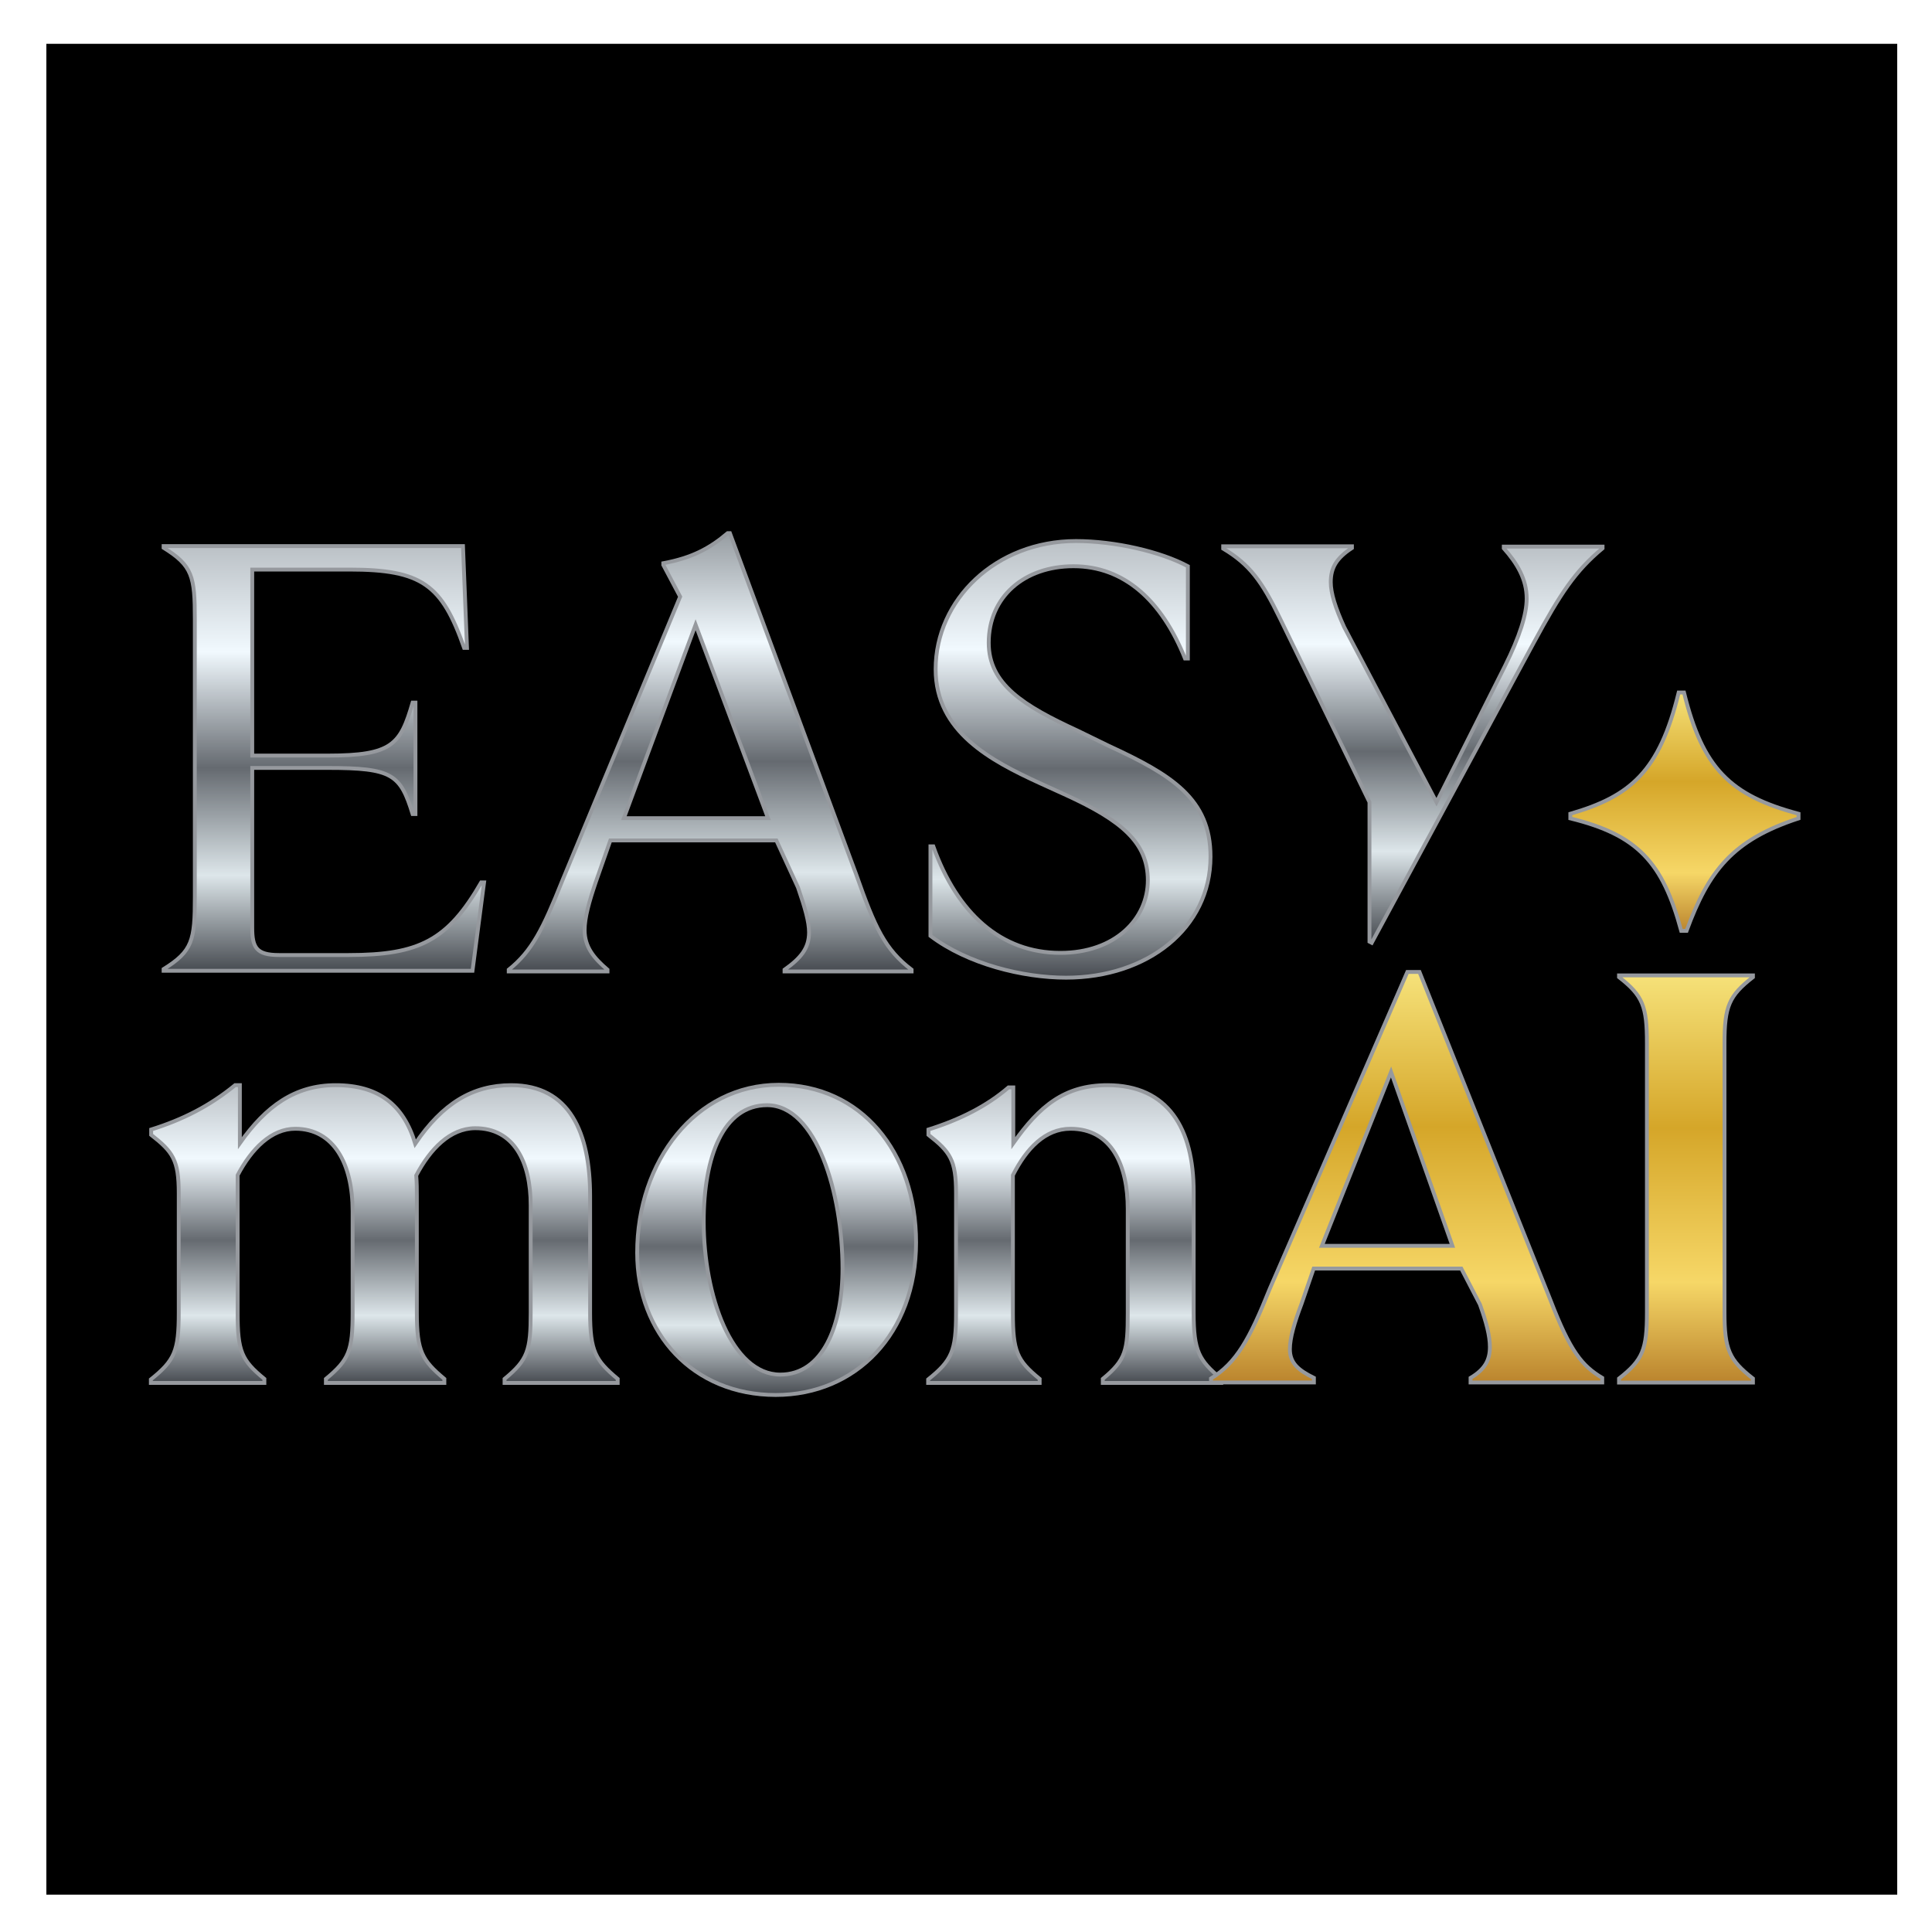
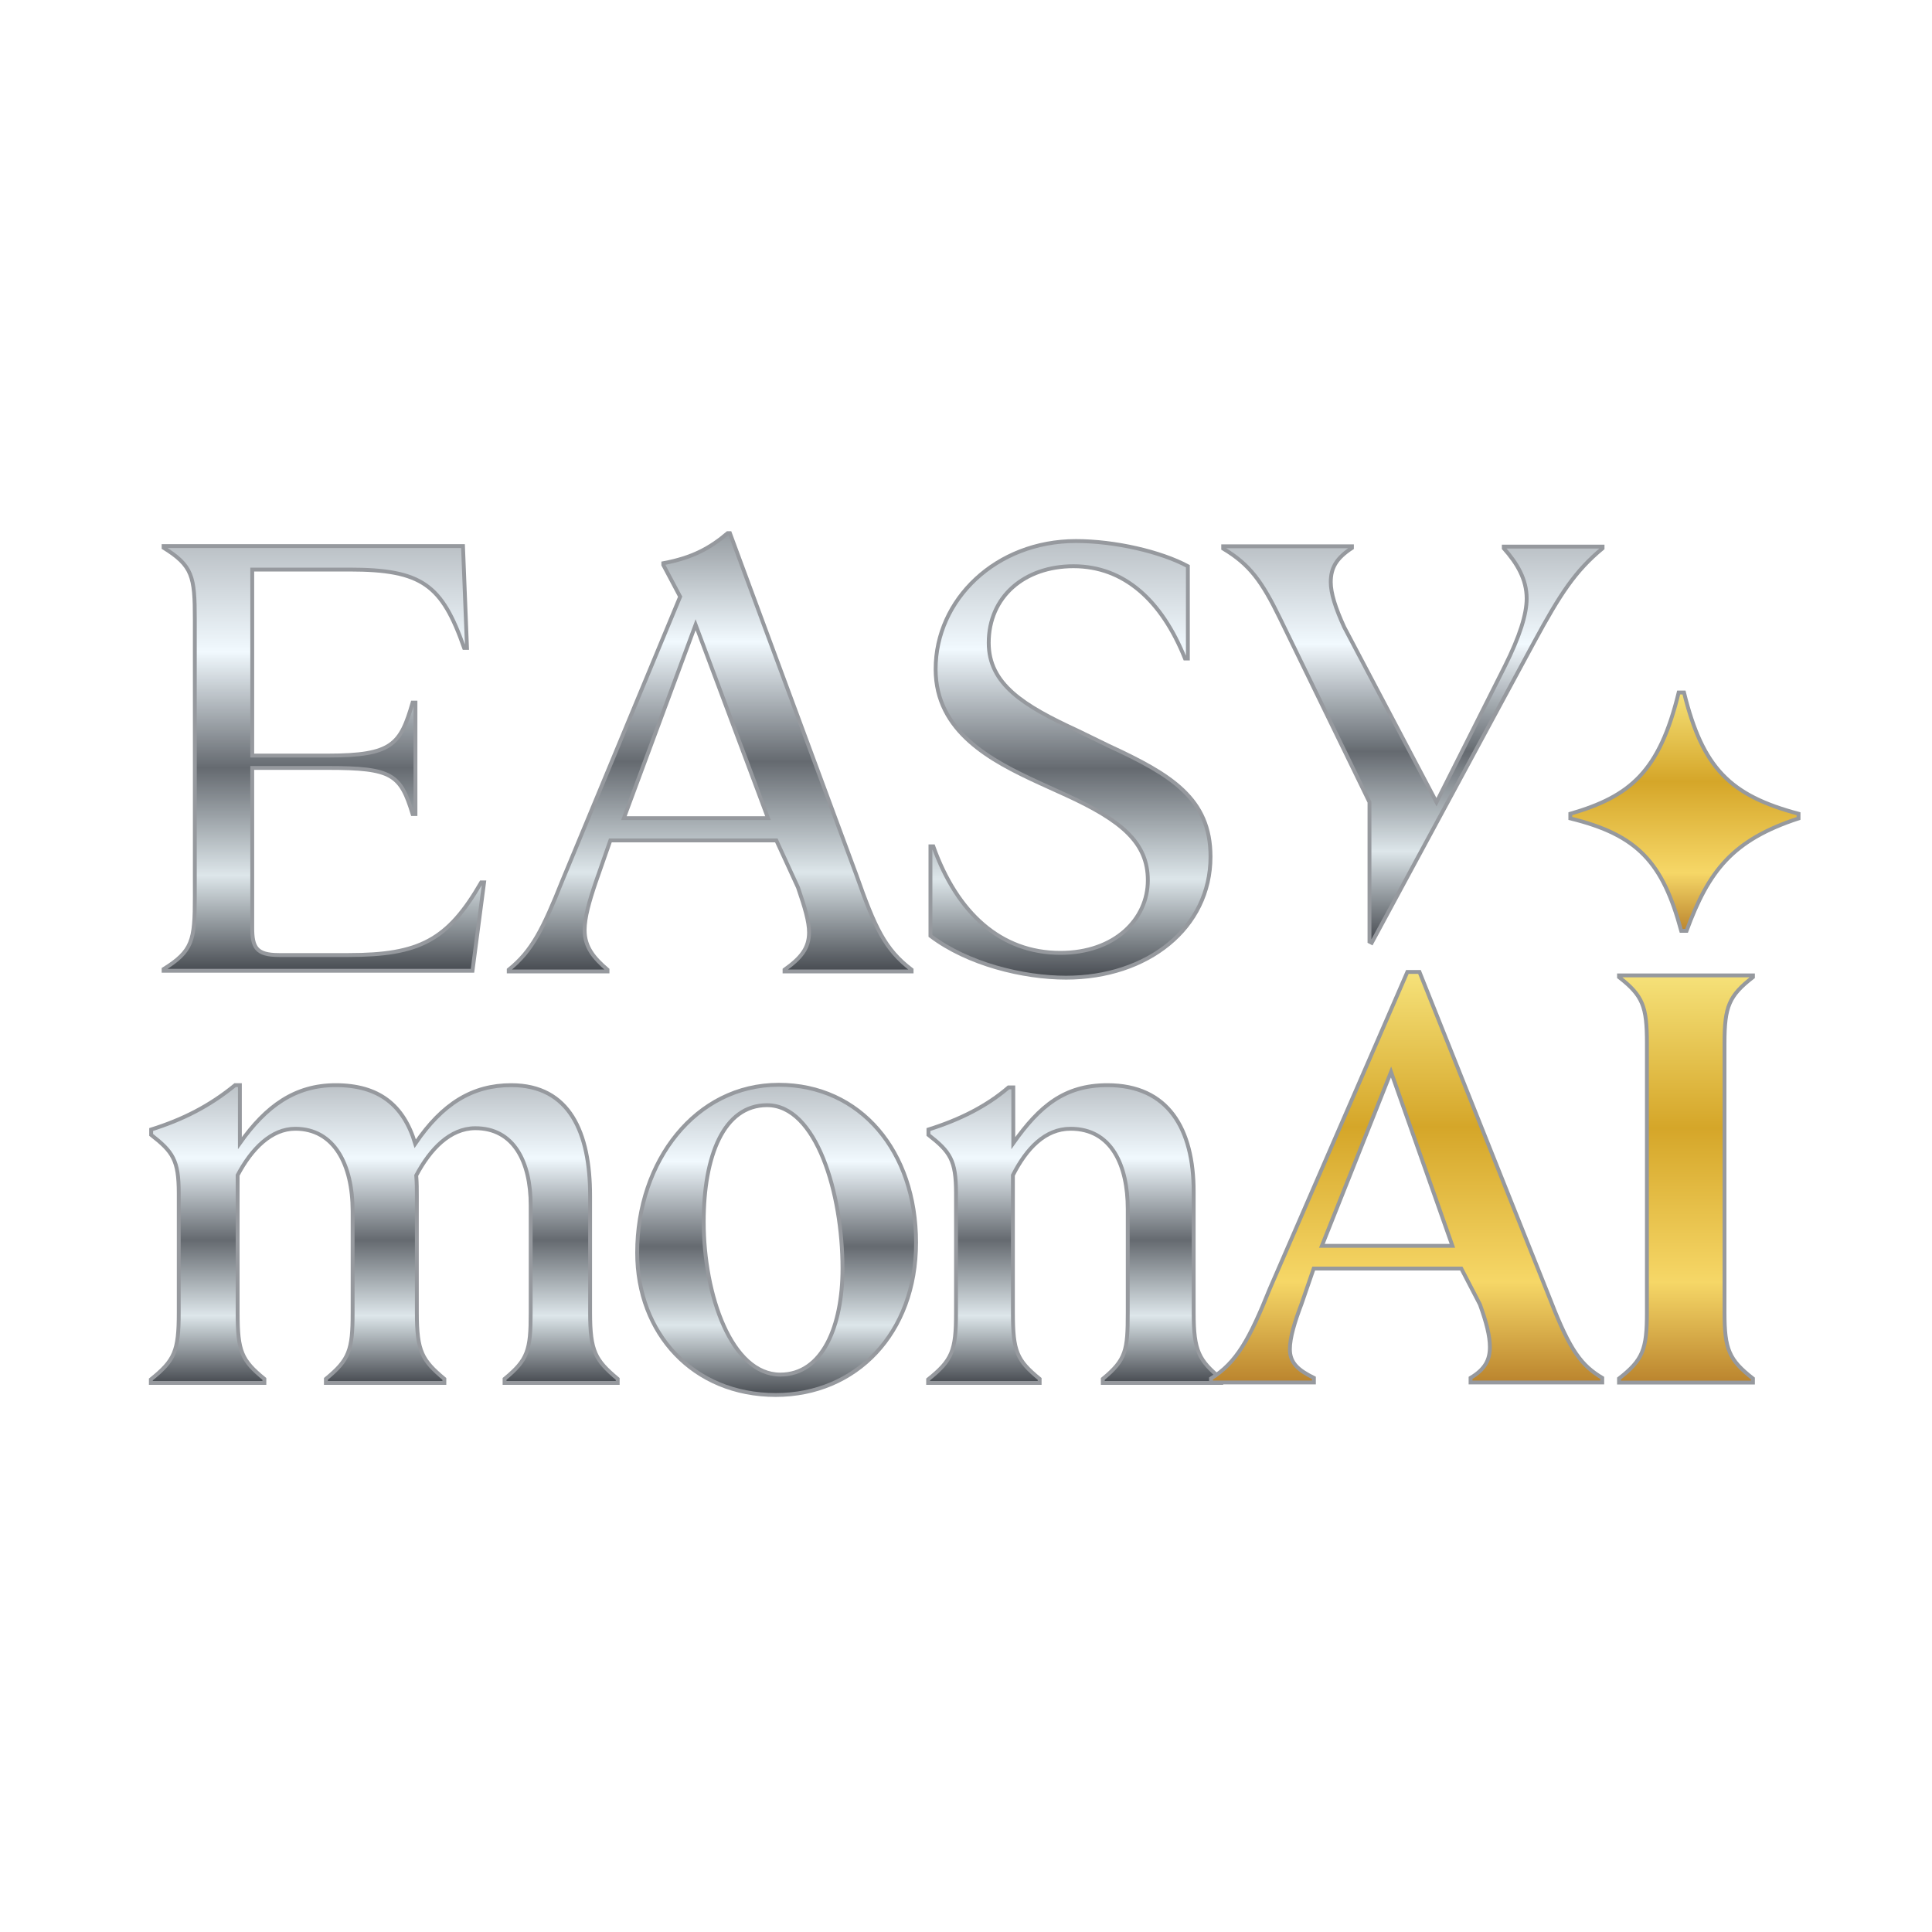
<svg xmlns="http://www.w3.org/2000/svg" width="250" height="250" fill="none" viewBox="0 0 250 250">
-   <rect x="6" y="5.669" width="239.5" height="239.5" fill="#000" />
  <path d="m21.17 125.4c3.74-2.33 4.04-3.69 4.04-9.33v-35.93c0-5.57-0.3-6.93-4.04-9.26v-0.22h38.74l0.52 13.18h-0.37c-2.87-8.17-5.43-10.14-14.87-10.14h-12.55v24.07h9.8c8.32 0 9.38-1.43 10.95-6.85h0.37v14.42h-0.37c-1.57-5.13-2.63-5.97-10.95-5.97h-9.8v20.67c0 2.56 0.52 3.54 3.46 3.54h9.01c9.16 0 12.83-1.9 17.16-9.4h0.37l-1.5 11.44h-39.97v-0.22z" fill="url(#paint0_linear_123_13)" stroke="#96999E" stroke-miterlimit="10" stroke-width=".5" />
  <path d="m65.83 125.7v-0.22c3.01-2.41 4.44-5.28 6.93-11.52l15.25-36.75-2.18-4.11v-0.22c3.74-0.7 6-1.92 8.33-3.89h0.29l16.36 44.21c2.41 6.85 3.7 9.65 7.15 12.28v0.22h-16.44v-0.22c2.11-1.5 3.17-2.78 3.17-4.83 0-1.36-0.52-3.18-1.43-5.81l-2.8-6.09h-21.48l-1.9 5.43c-0.84 2.48-1.43 4.57-1.43 6.17 0 2.2 1.21 3.63 2.96 5.13v0.22h-12.78zm14.9-19.83h18.65l-9.37-25.03-9.28 25.03z" fill="url(#paint1_linear_123_13)" stroke="#96999E" stroke-miterlimit="10" stroke-width=".5" />
  <path d="m120.4 121.1v-11.58h0.37c3.08 8.62 8.72 13.78 16.44 13.78 7.07 0 11.32-4.38 11.32-9.39 0-4.86-3.38-7.73-10.59-11.03l-3.45-1.57c-6.24-2.87-13.42-6.61-13.42-14.71 0-9.01 7.79-16.59 18.16-16.59 5.01 0 10.95 1.36 14.48 3.26v11.94h-0.37c-3.01-7.5-7.87-11.94-14.43-11.94-6.38 0-10.97 3.96-10.97 9.91 0 5.35 4.51 8.15 11.51 11.37l4.04 1.97c8.1 3.74 13.15 6.83 13.15 14.33 0 9.28-8.17 15.66-18.69 15.66-5.57 0-12.72-1.75-17.55-5.41z" fill="url(#paint2_linear_123_13)" stroke="#96999E" stroke-miterlimit="10" stroke-width=".5" />
  <path d="m177.5 122-0.29-0.15v-18.05l-11.58-23.78c-2.33-4.78-3.9-6.97-7.35-9.03v-0.3h16.66v0.22c-1.97 1.29-2.74 2.52-2.74 4.42 0 1.43 0.6 3.33 1.74 5.82l11.94 22.65 8.86-17.62c1.9-3.81 2.81-6.68 2.81-8.73 0-2.48-1.21-4.53-2.96-6.5v-0.22h12.78v0.22c-3.53 2.94-5.43 5.81-8.88 12.18l-20.99 38.87z" fill="url(#paint3_linear_123_13)" stroke="#96999E" stroke-miterlimit="10" stroke-width=".5" />
  <path d="m19.52 178.5c3.09-2.48 3.61-3.69 3.61-8.63v-15.47c0-4.3-0.77-5.36-3.57-7.55v-0.69c4.11-1.29 7.56-3.04 10.86-5.74h0.62v7.5c3.38-4.78 7.12-7.5 12.4-7.5 5.57 0 8.79 2.56 10.29 7.57 3.53-5.2 7.41-7.57 12.42-7.57 7.58 0 10.21 6.17 10.21 14.34v15.11c0 5.01 0.7 6.15 3.57 8.56v0.52h-14.64v-0.52c3.01-2.48 3.38-3.7 3.38-8.56v-13.9c0-5.64-2.19-10.01-7.2-9.98-3.23 0.03-5.78 2.66-7.61 6.11 0.08 0.98 0.08 1.82 0.08 2.73v15.04c0 5.01 0.69 6.15 3.56 8.56v0.52h-15.33v-0.52c3.01-2.48 3.46-3.7 3.46-8.56v-13.13c0-6.09-2.41-10.68-7.42-10.68-3.08 0-5.64 2.56-7.46 6.01v17.8c0 5.01 0.52 6.15 3.46 8.56v0.52h-14.69v-0.45z" fill="url(#paint4_linear_123_13)" stroke="#96999E" stroke-miterlimit="10" stroke-width=".5" />
  <path d="m82.45 162.1c0-11.86 7.58-21.73 18.32-21.73 10.59 0 17.77 8.62 17.77 20.41s-7.79 19.73-18.16 19.73c-10.67 0-17.93-7.94-17.93-18.41zm26.57 2.05c0-9.73-3.38-21.14-9.76-21.14-5.64 0-8.2 6.61-8.2 15.07 0 9.52 3.6 19.79 9.91 19.79 5.49 0 8.05-6.31 8.05-13.72z" fill="url(#paint5_linear_123_13)" stroke="#96999E" stroke-miterlimit="10" stroke-width=".5" />
  <path d="m120.1 178.5c3.09-2.48 3.61-3.69 3.61-8.63v-15.47c0-4.3-0.77-5.36-3.57-7.55v-0.69c4.11-1.29 7.56-3.04 10.36-5.45h0.62v7.21c3.38-4.78 6.61-7.5 12.18-7.5 7.86 0 11.16 5.64 11.16 13.81v15.64c0 5.01 0.7 6.15 3.57 8.56v0.52h-15.33v-0.52c3.01-2.48 3.23-3.7 3.23-8.56v-13.43c0-5.57-2.05-10.38-7.4-10.38-3.3 0-5.71 2.56-7.46 6.01v17.8c0 5.01 0.52 6.15 3.46 8.56v0.52h-14.43v-0.45z" fill="url(#paint6_linear_123_13)" stroke="#96999E" stroke-miterlimit="10" stroke-width=".5" />
  <path d="m156.7 178.9v-0.52c3.3-2.04 4.98-5.06 7.61-11.62l17.8-40.99h1.57l16.96 42.49c2.56 6.64 4.06 8.46 6.69 10.04v0.59h-17.04v-0.59c1.9-1.13 2.5-2.35 2.5-4 0-1.43-0.45-3.18-1.29-5.51l-2.41-4.64h-19.1l-1.57 4.56c-0.91 2.41-1.51 4.38-1.51 5.88 0 1.82 1.14 2.73 3.11 3.71v0.59h-13.32v0.01zm14.35-17.69h16.89l-7.94-22.5-8.95 22.5z" fill="url(#paint7_linear_123_13)" stroke="#96999E" stroke-miterlimit="10" stroke-width=".5" />
  <path d="m209.5 178.9v-0.52c3.09-2.41 3.61-3.77 3.61-8.56v-34.82c0-4.79-0.52-6.15-3.61-8.56v-0.22h17.33v0.22c-3.09 2.41-3.68 3.77-3.68 8.56v34.82c0 4.79 0.59 6.15 3.68 8.56v0.52h-17.33z" fill="url(#paint8_linear_123_13)" stroke="#96999E" stroke-miterlimit="10" stroke-width=".5" />
  <path d="m203.2 105.3c7.79-2.26 11.53-5.48 14.02-15.69h0.69c2.41 9.79 5.94 13.32 14.82 15.69v0.6c-8.53 2.8-11.62 6.76-14.49 14.55h-0.69c-2.41-8.88-5.64-12.41-14.35-14.55v-0.6z" fill="url(#paint9_linear_123_13)" stroke="#96999E" stroke-miterlimit="10" stroke-width=".5" />
  <defs>
    <linearGradient id="paint0_linear_123_13" x1="41.91" x2="41.91" y1="70.41" y2="126" gradientUnits="userSpaceOnUse">
      <stop stop-color="#BAC0C5" offset="0" />
      <stop stop-color="#F1F9FE" offset=".25" />
      <stop stop-color="#656A70" offset=".521" />
      <stop stop-color="#DDE6EA" offset=".771" />
      <stop stop-color="#43474D" offset="1" />
    </linearGradient>
    <linearGradient id="paint1_linear_123_13" x1="91.89" x2="91.89" y1="68.67" y2="126" gradientUnits="userSpaceOnUse">
      <stop stop-color="#959BA0" offset="0" />
      <stop stop-color="#F1F9FE" offset=".25" />
      <stop stop-color="#656A70" offset=".521" />
      <stop stop-color="#DDE6EA" offset=".771" />
      <stop stop-color="#43474D" offset="1" />
    </linearGradient>
    <linearGradient id="paint2_linear_123_13" x1="138.5" x2="138.5" y1="69.74" y2="126.8" gradientUnits="userSpaceOnUse">
      <stop stop-color="#BAC0C5" offset="0" />
      <stop stop-color="#F1F9FE" offset=".25" />
      <stop stop-color="#656A70" offset=".521" />
      <stop stop-color="#DDE6EA" offset=".771" />
      <stop stop-color="#43474D" offset="1" />
    </linearGradient>
    <linearGradient id="paint3_linear_123_13" x1="182.8" x2="182.8" y1="70.41" y2="122" gradientUnits="userSpaceOnUse">
      <stop stop-color="#BAC0C5" offset="0" />
      <stop stop-color="#F1F9FE" offset=".25" />
      <stop stop-color="#656A70" offset=".521" />
      <stop stop-color="#DDE6EA" offset=".771" />
      <stop stop-color="#43474D" offset="1" />
    </linearGradient>
    <linearGradient id="paint4_linear_123_13" x1="49.74" x2="49.74" y1="140.1" y2="179.2" gradientUnits="userSpaceOnUse">
      <stop stop-color="#BAC0C5" offset="0" />
      <stop stop-color="#F1F9FE" offset=".25" />
      <stop stop-color="#656A70" offset=".521" />
      <stop stop-color="#DDE6EA" offset=".771" />
      <stop stop-color="#43474D" offset="1" />
    </linearGradient>
    <linearGradient id="paint5_linear_123_13" x1="100.5" x2="100.5" y1="140.1" y2="180.8" gradientUnits="userSpaceOnUse">
      <stop stop-color="#BAC0C5" offset="0" />
      <stop stop-color="#F1F9FE" offset=".25" />
      <stop stop-color="#656A70" offset=".521" />
      <stop stop-color="#DDE6EA" offset=".771" />
      <stop stop-color="#43474D" offset="1" />
    </linearGradient>
    <linearGradient id="paint6_linear_123_13" x1="139.1" x2="139.1" y1="140.1" y2="179.2" gradientUnits="userSpaceOnUse">
      <stop stop-color="#BAC0C5" offset="0" />
      <stop stop-color="#F1F9FE" offset=".25" />
      <stop stop-color="#656A70" offset=".521" />
      <stop stop-color="#DDE6EA" offset=".771" />
      <stop stop-color="#43474D" offset="1" />
    </linearGradient>
    <linearGradient id="paint7_linear_123_13" x1="182" x2="182" y1="125.8" y2="179.2" gradientUnits="userSpaceOnUse">
      <stop stop-color="#F6E27A" offset="0" />
      <stop stop-color="#D5A629" offset=".375" />
      <stop stop-color="#F6D767" offset=".75" />
      <stop stop-color="#B9822C" offset="1" />
    </linearGradient>
    <linearGradient id="paint8_linear_123_13" x1="218.2" x2="218.2" y1="126" y2="179.2" gradientUnits="userSpaceOnUse">
      <stop stop-color="#F6E27A" offset="0" />
      <stop stop-color="#D5A629" offset=".375" />
      <stop stop-color="#F6D767" offset=".75" />
      <stop stop-color="#B9822C" offset="1" />
    </linearGradient>
    <linearGradient id="paint9_linear_123_13" x1="218" x2="218" y1="89.32" y2="120.8" gradientUnits="userSpaceOnUse">
      <stop stop-color="#F6E27A" offset="0" />
      <stop stop-color="#D5A629" offset=".375" />
      <stop stop-color="#F6D767" offset=".75" />
      <stop stop-color="#B9822C" offset="1" />
    </linearGradient>
  </defs>
</svg>
